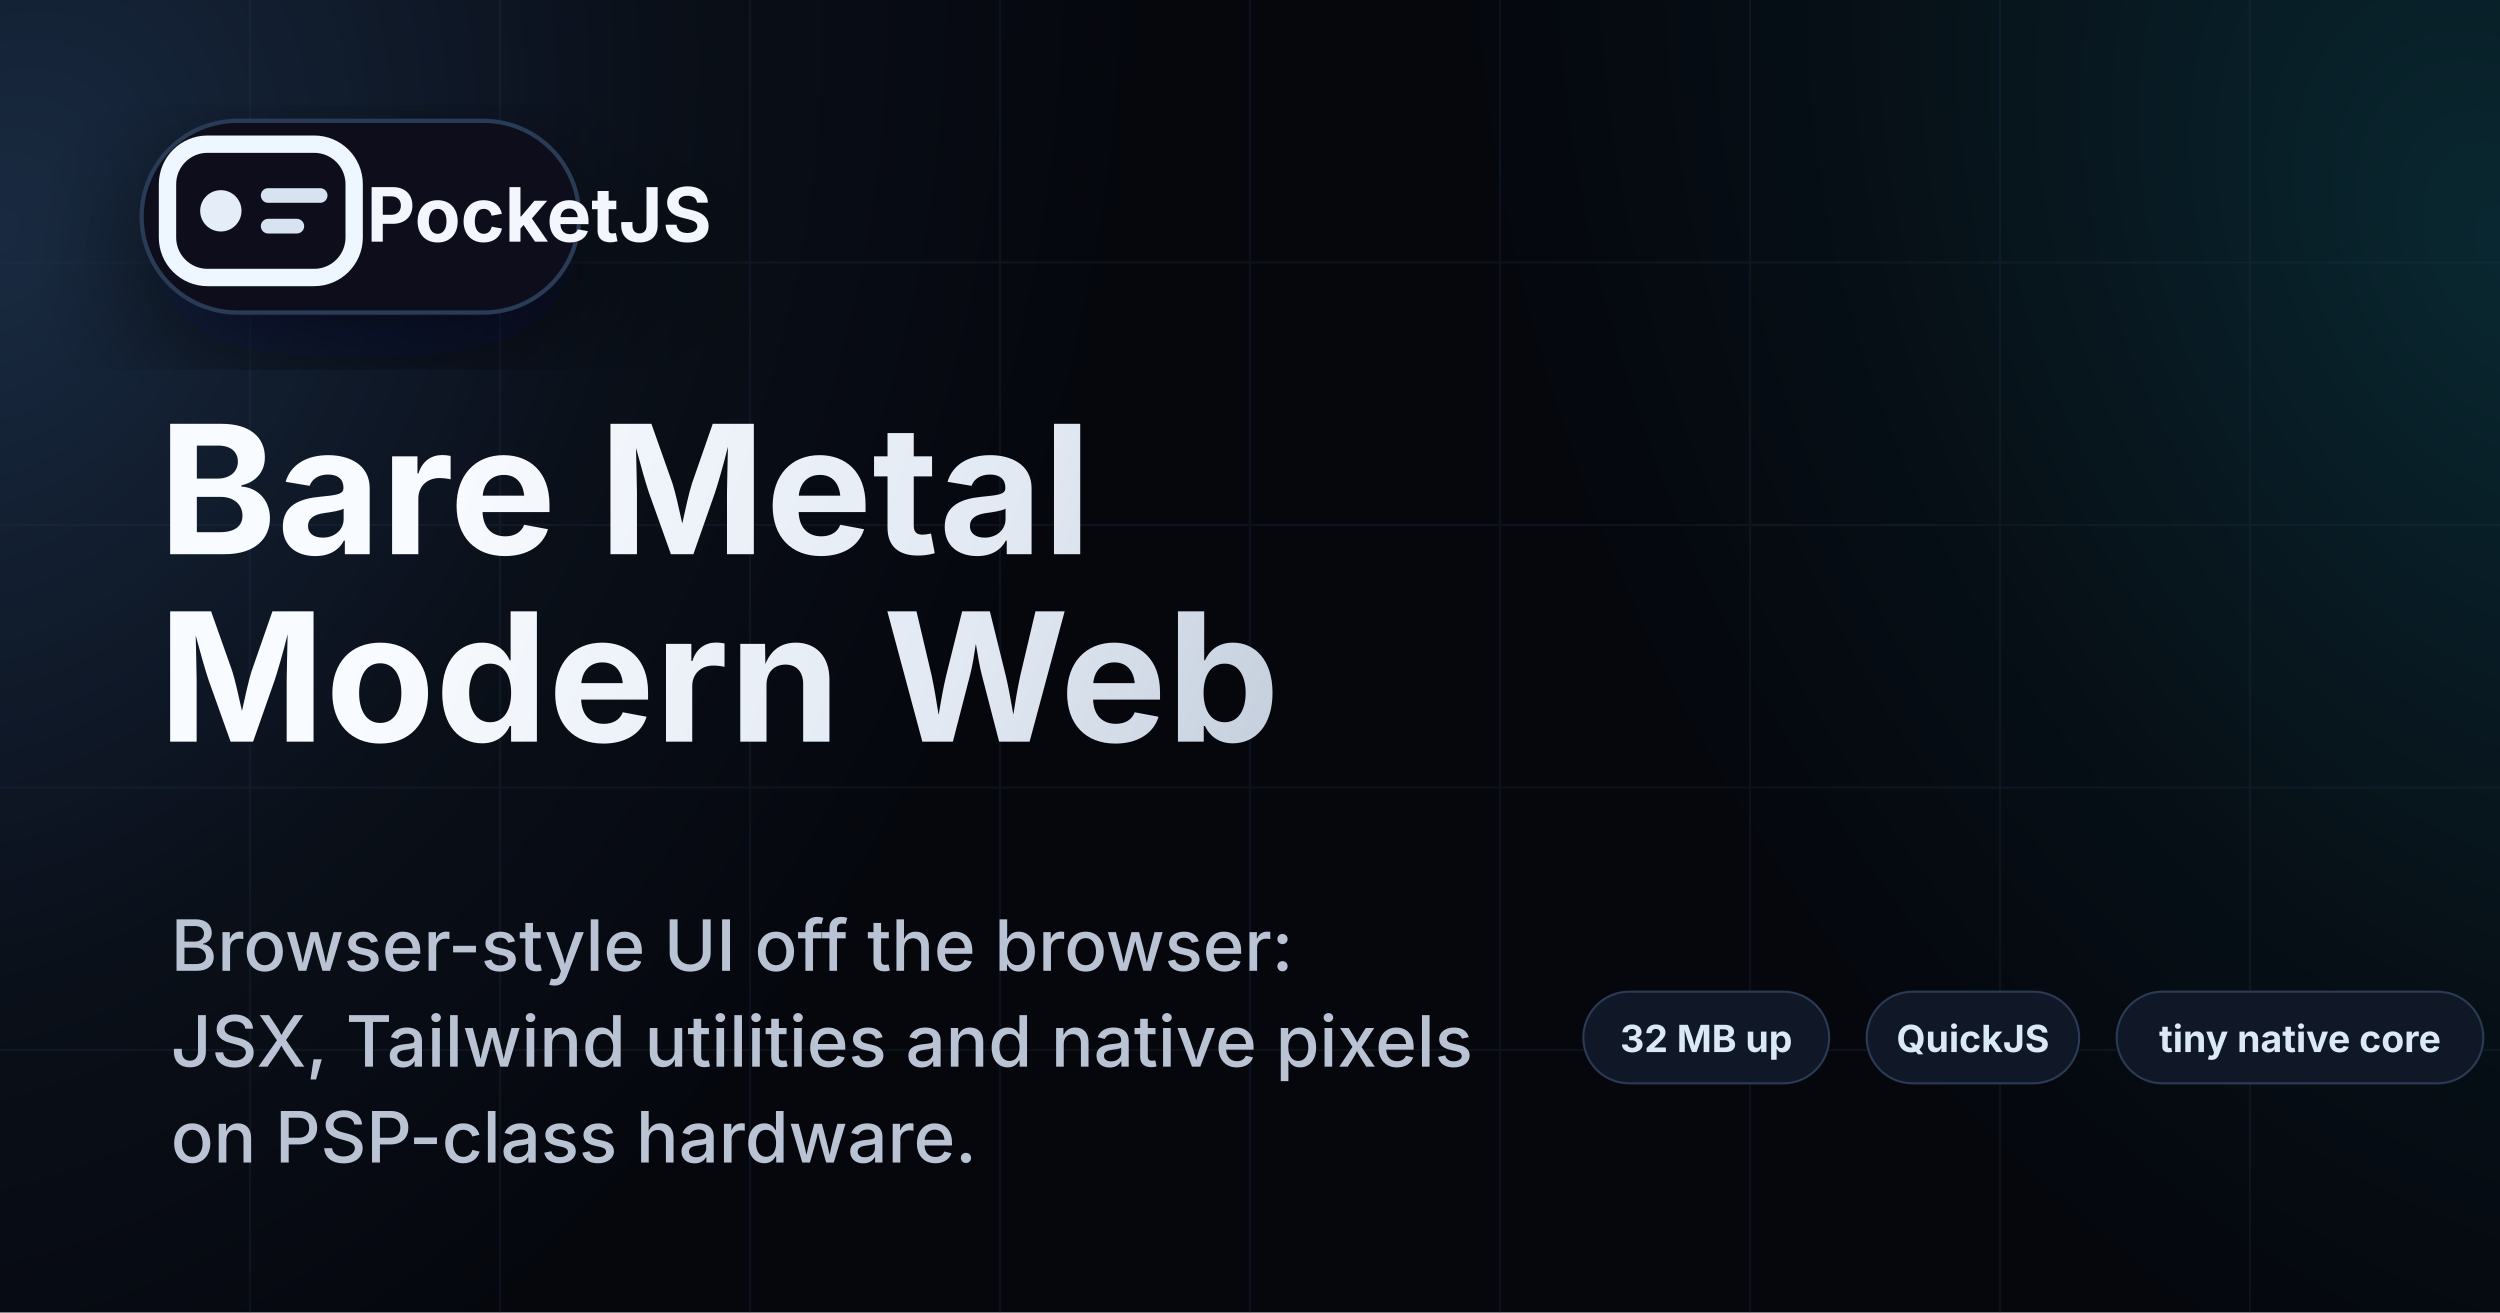
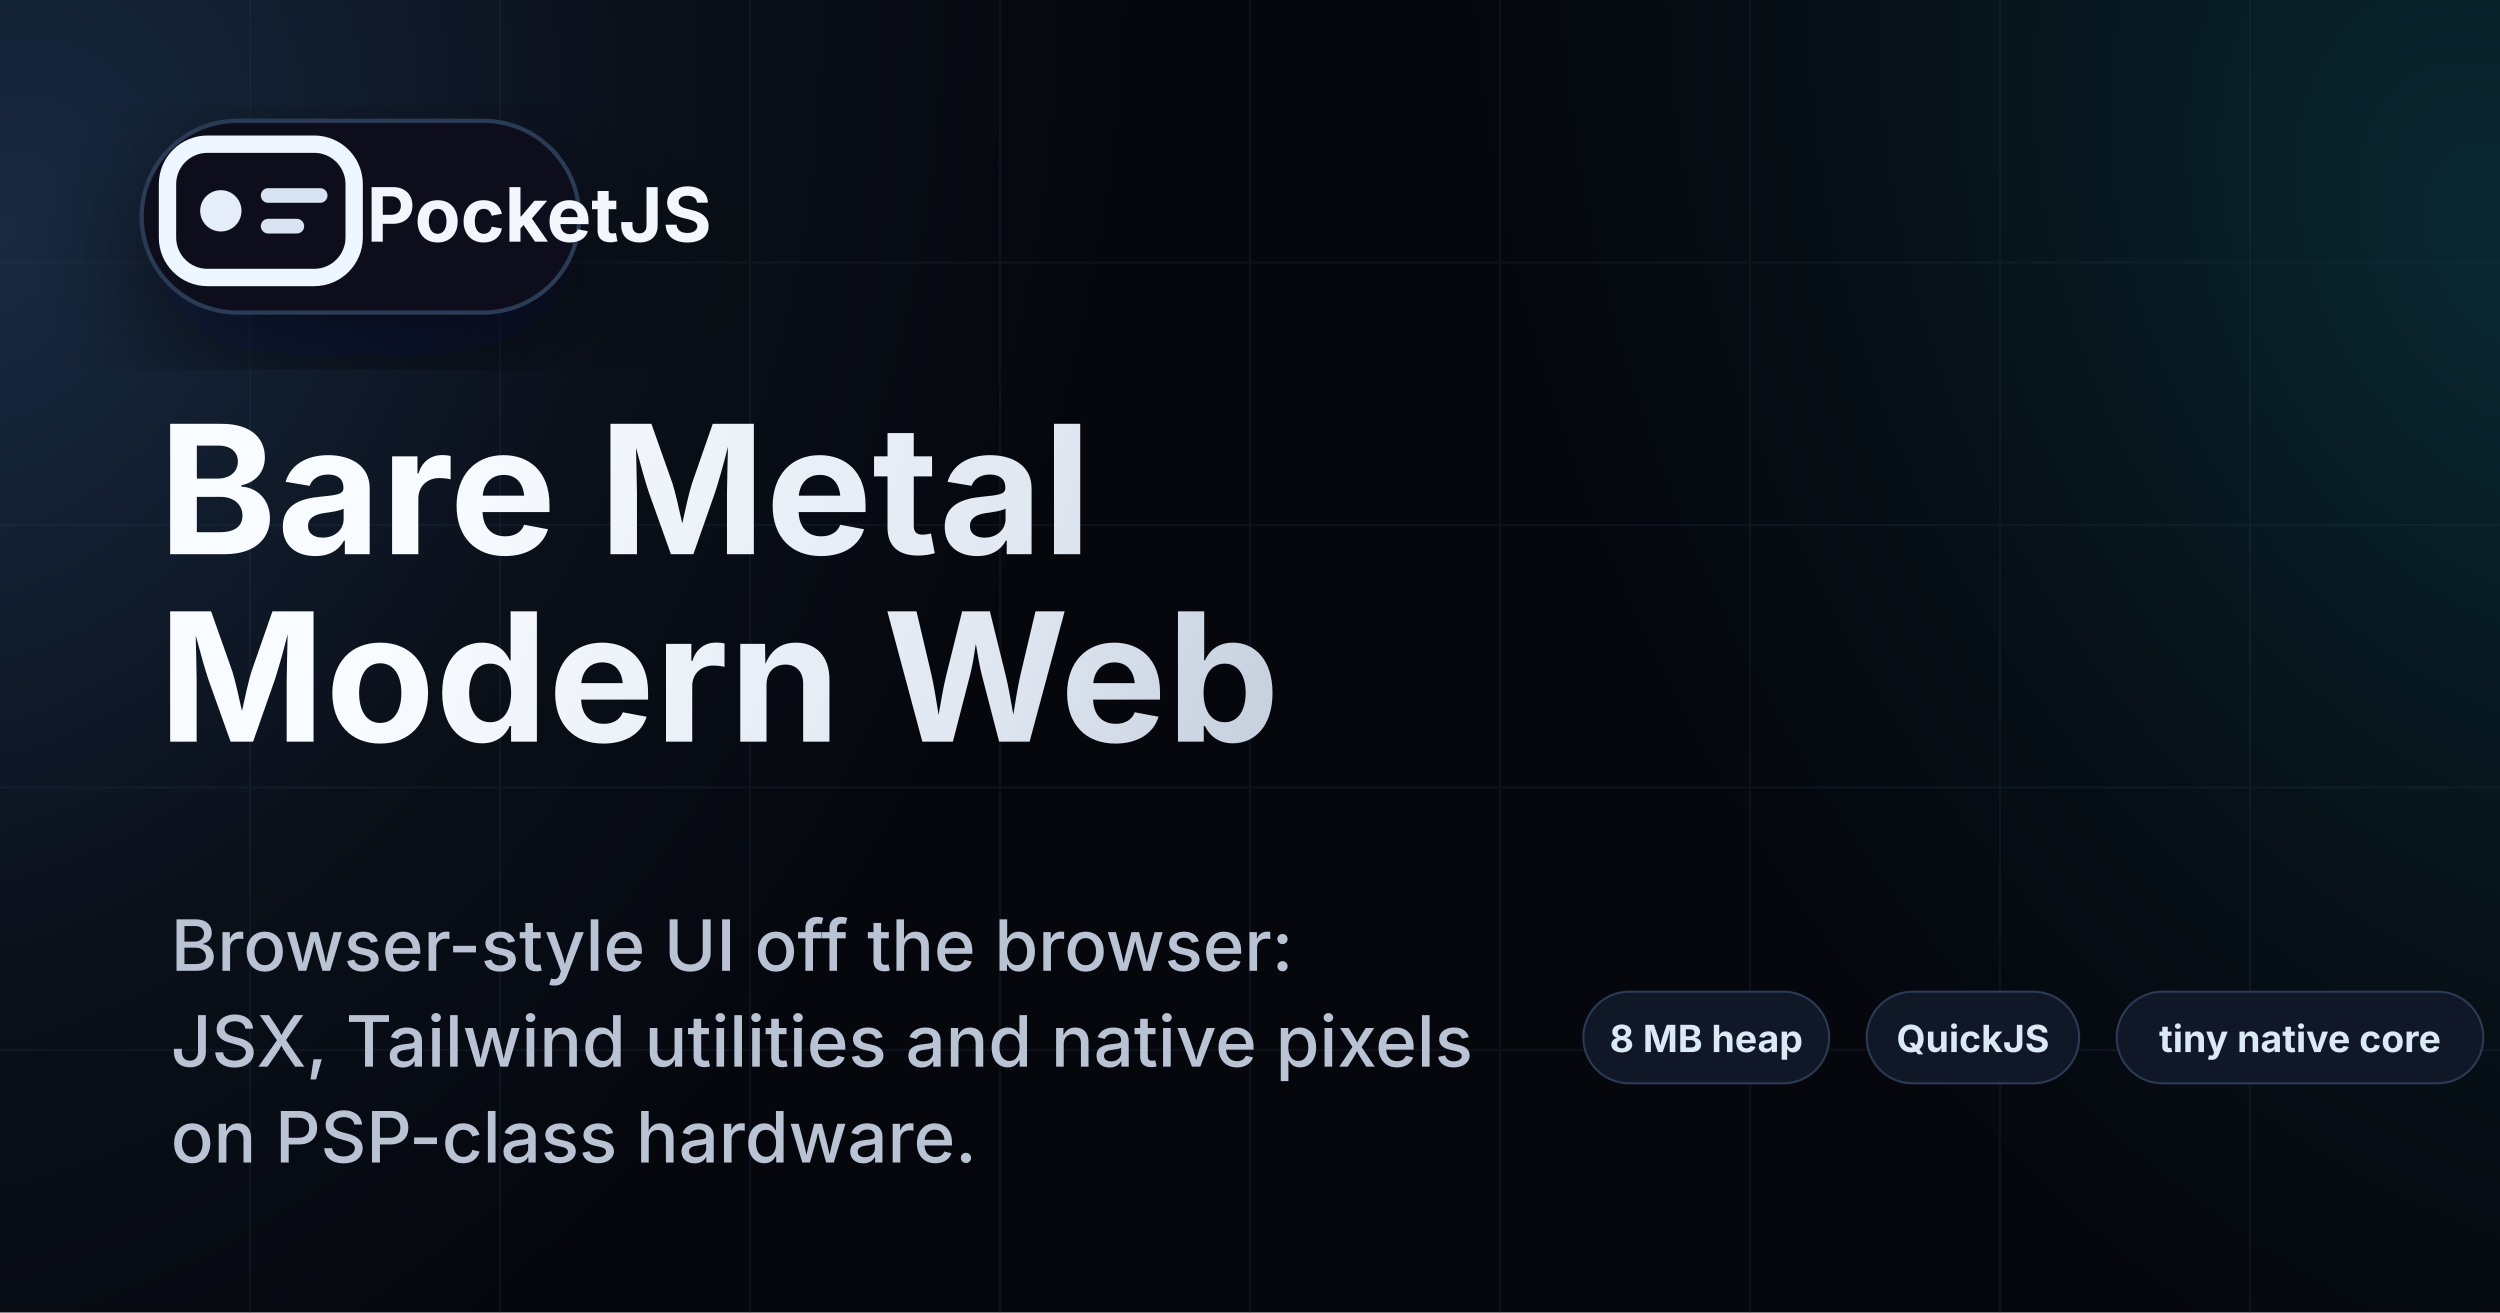
<svg xmlns="http://www.w3.org/2000/svg" width="1200" height="630" viewBox="0 0 1200 630" role="img" aria-label="PocketJS - Bare Metal Modern Web">
  <defs>
    <radialGradient id="og-left" cx="0" cy="0" r="1" gradientUnits="userSpaceOnUse" gradientTransform="translate(0 115) rotate(24) scale(520 680)">
      <stop stop-color="#60a5fa" stop-opacity="0.22" />
      <stop offset="0.58" stop-color="#60a5fa" stop-opacity="0.05" />
      <stop offset="1" stop-color="#60a5fa" stop-opacity="0" />
    </radialGradient>
    <radialGradient id="og-right" cx="0" cy="0" r="1" gradientUnits="userSpaceOnUse" gradientTransform="translate(1200 120) rotate(154) scale(460 660)">
      <stop stop-color="#22d3ee" stop-opacity="0.16" />
      <stop offset="0.62" stop-color="#22d3ee" stop-opacity="0.04" />
      <stop offset="1" stop-color="#22d3ee" stop-opacity="0" />
    </radialGradient>
    <linearGradient id="og-title" x1="220" y1="200" x2="840" y2="410" gradientUnits="userSpaceOnUse">
      <stop stop-color="#f8fbff" />
      <stop offset="0.42" stop-color="#e1e8f2" />
      <stop offset="1" stop-color="#99a8bc" />
    </linearGradient>
    <linearGradient id="pj-edge" x1="88" y1="78" x2="168" y2="158" gradientUnits="userSpaceOnUse">
      <stop stop-color="#eef6ff" />
      <stop offset="0.38" stop-color="#b7c8e2" />
      <stop offset="0.58" stop-color="#7487a0" />
      <stop offset="0.78" stop-color="#aec0d6" />
      <stop offset="1" stop-color="#dbe8f6" />
    </linearGradient>
    <linearGradient id="pj-lens" x1="104" y1="108" x2="128" y2="132" gradientUnits="userSpaceOnUse">
      <stop stop-color="#e4edf8" />
      <stop offset="0.55" stop-color="#a7b8cf" />
      <stop offset="1" stop-color="#53677f" />
    </linearGradient>
    <linearGradient id="pj-bar" x1="140" y1="106" x2="174" y2="140" gradientUnits="userSpaceOnUse">
      <stop stop-color="#d7e3f1" />
      <stop offset="1" stop-color="#71849d" />
    </linearGradient>
    <filter id="soft-shadow" x="-30%" y="-30%" width="160%" height="160%">
      <feDropShadow dx="0" dy="20" stdDeviation="28" flood-color="#020617" flood-opacity="0.58" />
    </filter>
  </defs>
  <rect width="1200" height="630" fill="#05070d" />
  <rect width="1200" height="630" fill="url(#og-left)" />
  <rect width="1200" height="630" fill="url(#og-right)" />
  <path d="M0 126H1200M0 252H1200M0 378H1200M0 504H1200M120 0V630M240 0V630M360 0V630M480 0V630M600 0V630M720 0V630M840 0V630M960 0V630M1080 0V630" stroke="#2b3a55" stroke-opacity="0.22" stroke-width="1" />
  <g filter="url(#soft-shadow)">
    <rect x="68" y="58" width="210" height="92" rx="46" fill="#0b111d" stroke="#2b3a55" stroke-width="2" />
    <g transform="translate(74 50) scale(3.2)">
      <rect x="2" y="6" width="28" height="20" rx="6" fill="none" stroke="url(#pj-edge)" stroke-width="2.6" stroke-linejoin="round" />
      <circle cx="10" cy="16" r="3.1" fill="url(#pj-lens)" />
      <rect x="16" y="12.6" width="10" height="2.2" rx="1.1" fill="url(#pj-bar)" />
      <rect x="16" y="17.2" width="6.5" height="2.2" rx="1.1" fill="url(#pj-bar)" />
    </g>
    <text x="176" y="116" fill="#f3f7fd" font-family="Inter, -apple-system, BlinkMacSystemFont, Segoe UI, sans-serif" font-size="36" font-weight="700">PocketJS</text>
  </g>
  <text x="76" y="266" fill="url(#og-title)" font-family="Inter, -apple-system, BlinkMacSystemFont, Segoe UI, sans-serif" font-size="86" font-weight="700" letter-spacing="0">
    <tspan x="76" dy="0">Bare Metal</tspan>
    <tspan x="76" dy="90">Modern Web</tspan>
  </text>
  <text x="82" y="466" fill="#b9c3d4" font-family="Inter, -apple-system, BlinkMacSystemFont, Segoe UI, sans-serif" font-size="34" font-weight="500" letter-spacing="0">
    <tspan x="82" dy="0">Browser-style UI off the browser:</tspan>
    <tspan x="82" dy="46">JSX, Tailwind utilities and native pixels</tspan>
    <tspan x="82" dy="46">on PSP-class hardware.</tspan>
  </text>
  <g transform="translate(760 476)">
    <rect x="0" y="0" width="118" height="44" rx="22" fill="#101827" stroke="#2b3a55" />
-     <text x="59" y="29" text-anchor="middle" fill="#dbe8f6" font-family="Inter, -apple-system, BlinkMacSystemFont, Segoe UI, sans-serif" font-size="18" font-weight="700">32 MB up</text>
+     <text x="59" y="29" text-anchor="middle" fill="#dbe8f6" font-family="Inter, -apple-system, BlinkMacSystemFont, Segoe UI, sans-serif" font-size="18" font-weight="700">8 MB heap</text>
    <rect x="136" y="0" width="102" height="44" rx="22" fill="#101827" stroke="#2b3a55" />
    <text x="187" y="29" text-anchor="middle" fill="#dbe8f6" font-family="Inter, -apple-system, BlinkMacSystemFont, Segoe UI, sans-serif" font-size="18" font-weight="700">QuickJS</text>
    <rect x="256" y="0" width="176" height="44" rx="22" fill="#101827" stroke="#2b3a55" />
    <text x="344" y="29" text-anchor="middle" fill="#dbe8f6" font-family="Inter, -apple-system, BlinkMacSystemFont, Segoe UI, sans-serif" font-size="18" font-weight="700">tiny native core</text>
  </g>
</svg>
